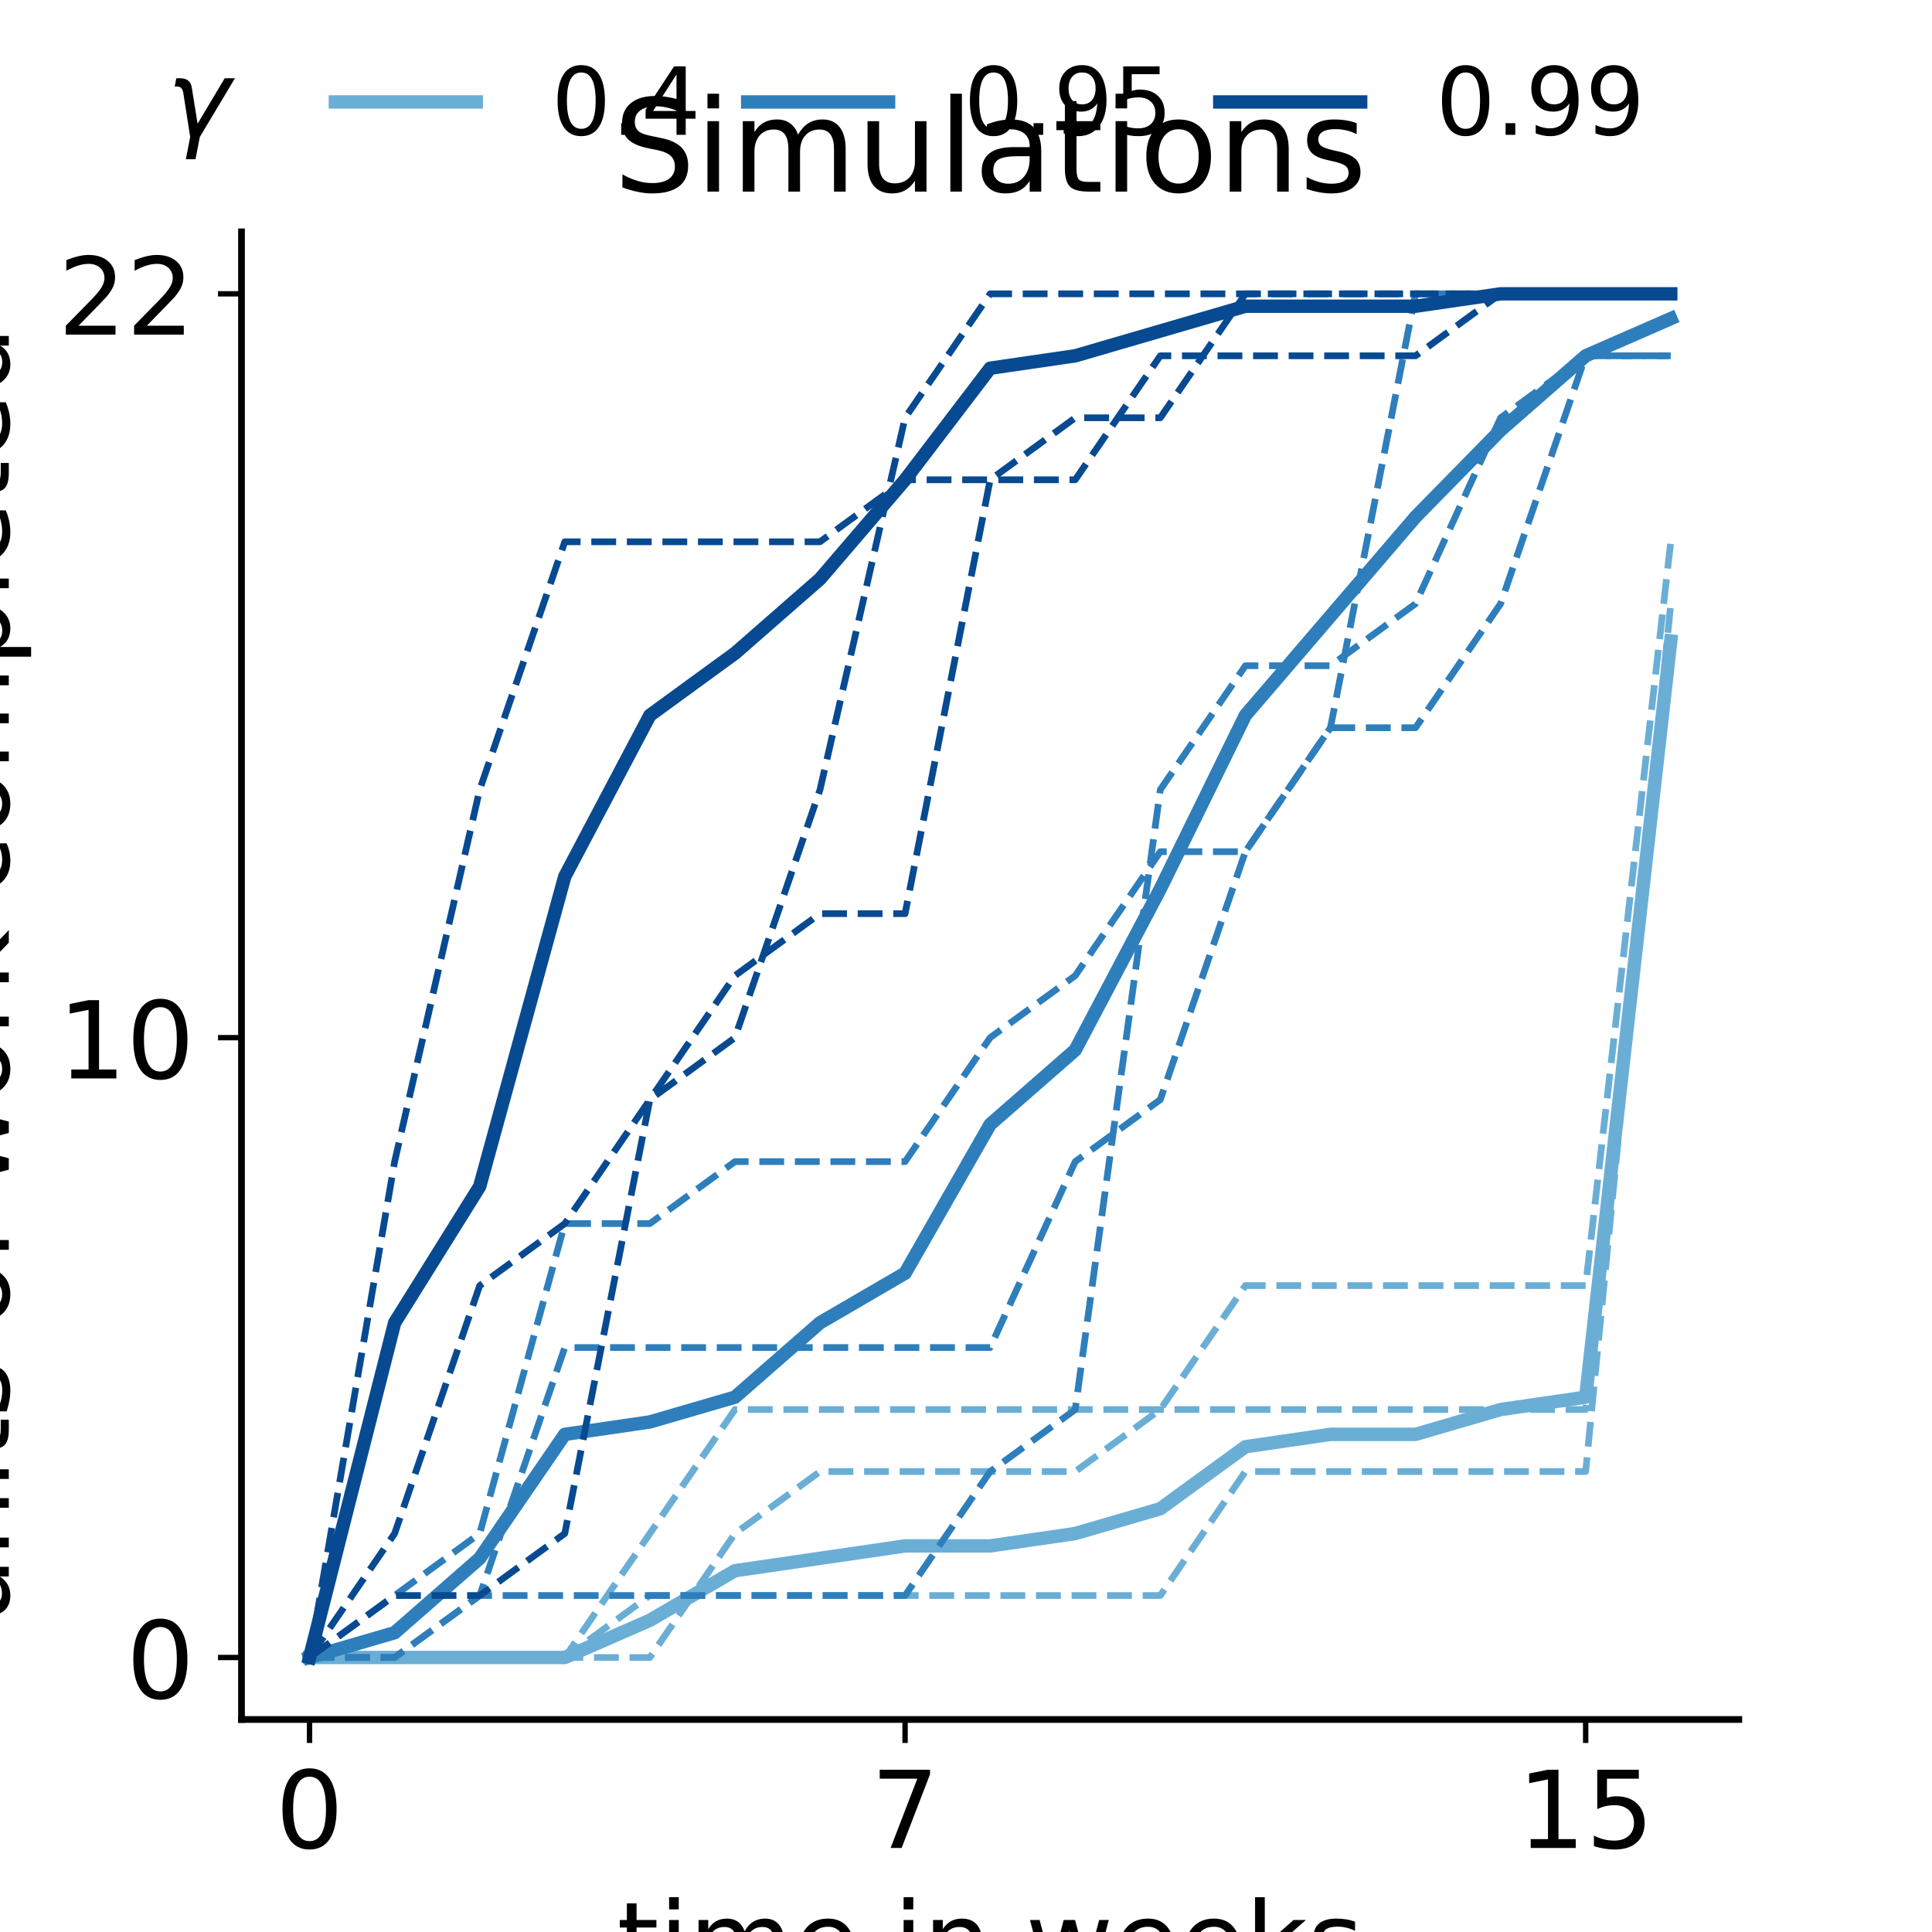
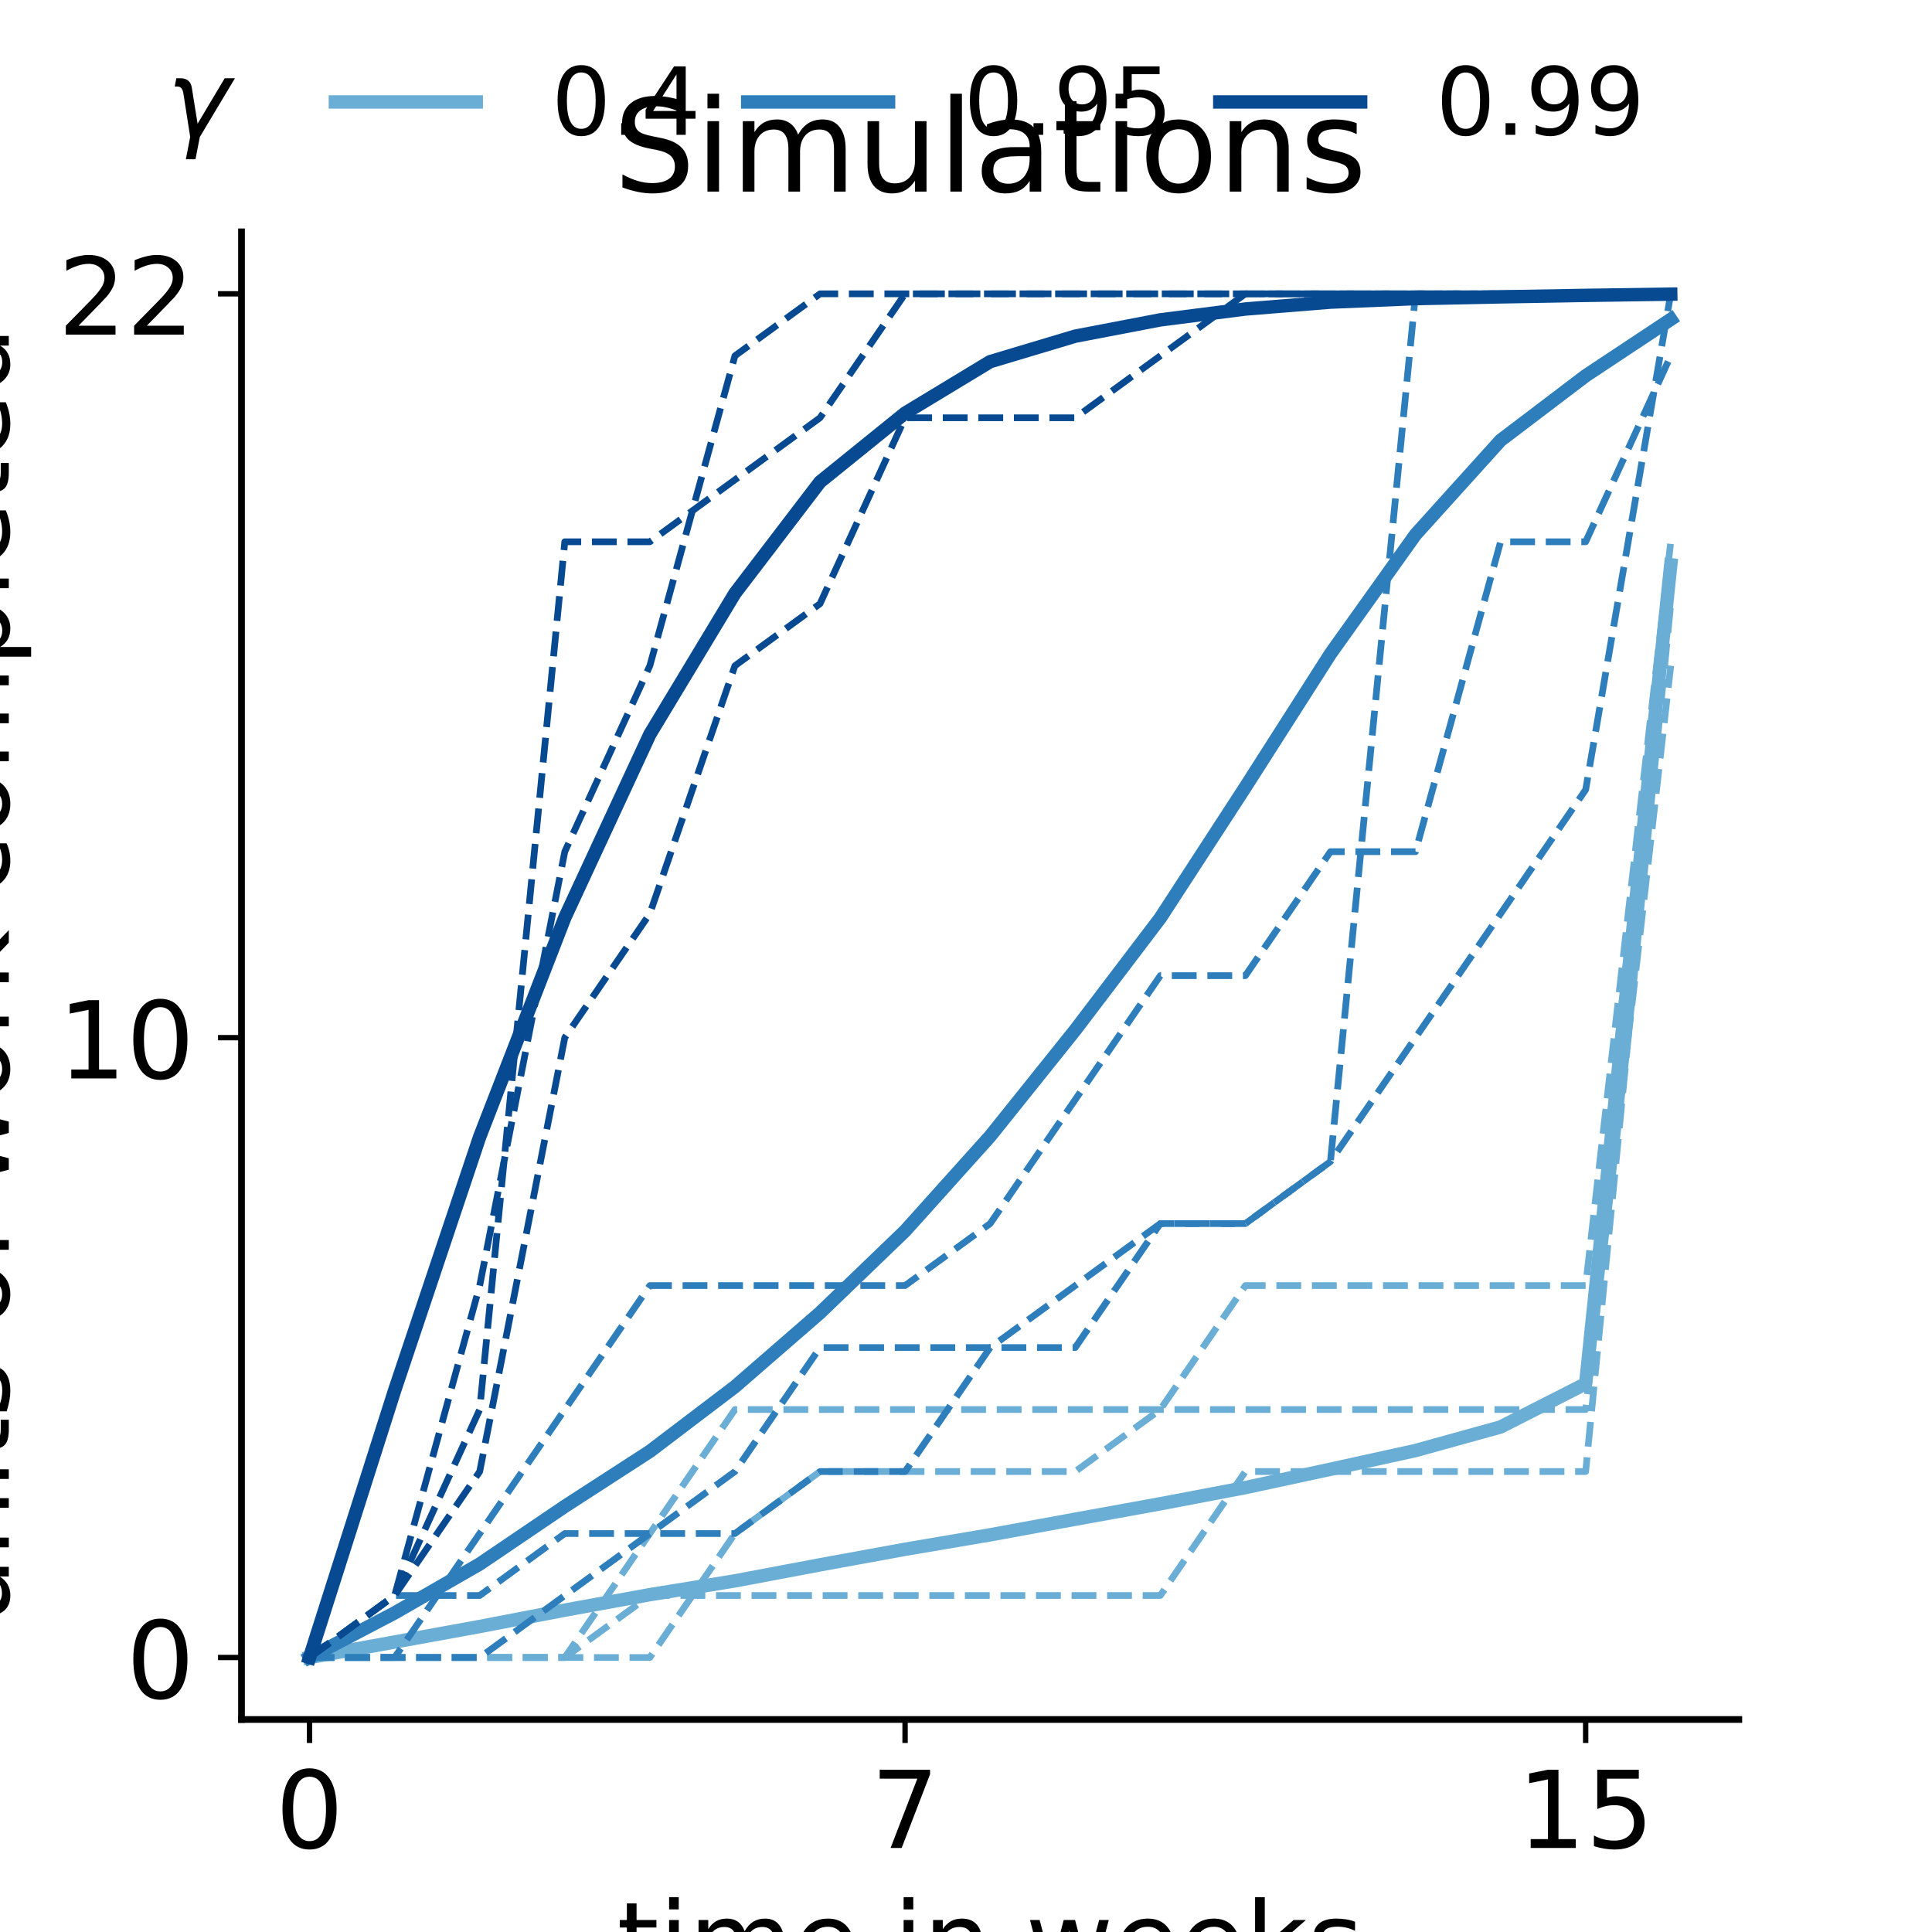
<svg xmlns="http://www.w3.org/2000/svg" xmlns:xlink="http://www.w3.org/1999/xlink" width="288pt" height="288pt" viewBox="0 0 288 288" version="1.1">
  <defs>
    <style type="text/css">*{stroke-linejoin: round; stroke-linecap: butt}</style>
  </defs>
  <g id="figure_1">
    <g id="patch_1">
      <path d="M 0 288  L 288 288  L 288 0  L 0 0  z " style="fill: #ffffff" />
    </g>
    <g id="axes_1">
      <g id="patch_2">
        <path d="M 36 256.32  L 259.2 256.32  L 259.2 34.56  L 36 34.56  z " style="fill: #ffffff" />
      </g>
      <g id="matplotlib.axis_1">
        <g id="xtick_1">
          <g id="line2d_1">
            <defs>
-               <path id="m186bf843d6" d="M 0 0  L 0 3.5  " style="stroke: #000000; stroke-width: 0.8" />
-             </defs>
-             <g>
-               <use xlink:href="#m186bf843d6" x="46.145" y="256.32" style="stroke: #000000; stroke-width: 0.8" />
+               <path id="m321ecf2809" d="M 0 0  L 0 3.5  " style="stroke: #000000; stroke-width: 0.8" />
+             </defs>
+             <g>
+               <use xlink:href="#m321ecf2809" x="46.145" y="256.32" style="stroke: #000000; stroke-width: 0.8" />
            </g>
          </g>
          <g id="text_1">
            <g transform="translate(41.05546 275.4775) scale(0.16 -0.16)">
              <defs>
                <path id="DejaVuSans-30" d="M 2034 4250  Q 1547 4250 1301 3770  Q 1056 3291 1056 2328  Q 1056 1369 1301 889  Q 1547 409 2034 409  Q 2525 409 2770 889  Q 3016 1369 3016 2328  Q 3016 3291 2770 3770  Q 2525 4250 2034 4250  z M 2034 4750  Q 2819 4750 3233 4129  Q 3647 3509 3647 2328  Q 3647 1150 3233 529  Q 2819 -91 2034 -91  Q 1250 -91 836 529  Q 422 1150 422 2328  Q 422 3509 836 4129  Q 1250 4750 2034 4750  z " transform="scale(0.015625)" />
              </defs>
              <use xlink:href="#DejaVuSans-30" />
            </g>
          </g>
        </g>
        <g id="xtick_2">
          <g id="line2d_2">
            <g>
-               <use xlink:href="#m186bf843d6" x="134.918" y="256.32" style="stroke: #000000; stroke-width: 0.8" />
+               <use xlink:href="#m321ecf2809" x="134.918" y="256.32" style="stroke: #000000; stroke-width: 0.8" />
            </g>
          </g>
          <g id="text_2">
            <g transform="translate(129.8282 275.4775) scale(0.16 -0.16)">
              <defs>
                <path id="DejaVuSans-37" d="M 525 4666  L 3525 4666  L 3525 4397  L 1831 0  L 1172 0  L 2766 4134  L 525 4134  L 525 4666  z " transform="scale(0.015625)" />
              </defs>
              <use xlink:href="#DejaVuSans-37" />
            </g>
          </g>
        </g>
        <g id="xtick_3">
          <g id="line2d_3">
            <g>
-               <use xlink:href="#m186bf843d6" x="236.373" y="256.32" style="stroke: #000000; stroke-width: 0.8" />
+               <use xlink:href="#m321ecf2809" x="236.373" y="256.32" style="stroke: #000000; stroke-width: 0.8" />
            </g>
          </g>
          <g id="text_3">
            <g transform="translate(226.1927 275.4775) scale(0.16 -0.16)">
              <defs>
                <path id="DejaVuSans-31" d="M 794 531  L 1825 531  L 1825 4091  L 703 3866  L 703 4441  L 1819 4666  L 2450 4666  L 2450 531  L 3481 531  L 3481 0  L 794 0  L 794 531  z " transform="scale(0.015625)" />
                <path id="DejaVuSans-35" d="M 691 4666  L 3169 4666  L 3169 4134  L 1269 4134  L 1269 2991  Q 1406 3038 1543 3061  Q 1681 3084 1819 3084  Q 2600 3084 3056 2656  Q 3513 2228 3513 1497  Q 3513 744 3044 326  Q 2575 -91 1722 -91  Q 1428 -91 1123 -41  Q 819 9 494 109  L 494 744  Q 775 591 1075 516  Q 1375 441 1709 441  Q 2250 441 2565 725  Q 2881 1009 2881 1497  Q 2881 1984 2565 2268  Q 2250 2553 1709 2553  Q 1456 2553 1204 2497  Q 953 2441 691 2322  L 691 4666  z " transform="scale(0.015625)" />
              </defs>
              <use xlink:href="#DejaVuSans-31" />
              <use xlink:href="#DejaVuSans-35" transform="translate(63.62305 0)" />
            </g>
          </g>
        </g>
        <g id="text_4">
          <g transform="translate(91.96125 294.9625) scale(0.16 -0.16)">
            <defs>
              <path id="DejaVuSans-74" d="M 1172 4494  L 1172 3500  L 2356 3500  L 2356 3053  L 1172 3053  L 1172 1153  Q 1172 725 1289 603  Q 1406 481 1766 481  L 2356 481  L 2356 0  L 1766 0  Q 1100 0 847 248  Q 594 497 594 1153  L 594 3053  L 172 3053  L 172 3500  L 594 3500  L 594 4494  L 1172 4494  z " transform="scale(0.015625)" />
              <path id="DejaVuSans-69" d="M 603 3500  L 1178 3500  L 1178 0  L 603 0  L 603 3500  z M 603 4863  L 1178 4863  L 1178 4134  L 603 4134  L 603 4863  z " transform="scale(0.015625)" />
              <path id="DejaVuSans-6d" d="M 3328 2828  Q 3544 3216 3844 3400  Q 4144 3584 4550 3584  Q 5097 3584 5394 3201  Q 5691 2819 5691 2113  L 5691 0  L 5113 0  L 5113 2094  Q 5113 2597 4934 2840  Q 4756 3084 4391 3084  Q 3944 3084 3684 2787  Q 3425 2491 3425 1978  L 3425 0  L 2847 0  L 2847 2094  Q 2847 2600 2669 2842  Q 2491 3084 2119 3084  Q 1678 3084 1418 2786  Q 1159 2488 1159 1978  L 1159 0  L 581 0  L 581 3500  L 1159 3500  L 1159 2956  Q 1356 3278 1631 3431  Q 1906 3584 2284 3584  Q 2666 3584 2933 3390  Q 3200 3197 3328 2828  z " transform="scale(0.015625)" />
              <path id="DejaVuSans-65" d="M 3597 1894  L 3597 1613  L 953 1613  Q 991 1019 1311 708  Q 1631 397 2203 397  Q 2534 397 2845 478  Q 3156 559 3463 722  L 3463 178  Q 3153 47 2828 -22  Q 2503 -91 2169 -91  Q 1331 -91 842 396  Q 353 884 353 1716  Q 353 2575 817 3079  Q 1281 3584 2069 3584  Q 2775 3584 3186 3129  Q 3597 2675 3597 1894  z M 3022 2063  Q 3016 2534 2758 2815  Q 2500 3097 2075 3097  Q 1594 3097 1305 2825  Q 1016 2553 972 2059  L 3022 2063  z " transform="scale(0.015625)" />
              <path id="DejaVuSans-20" transform="scale(0.015625)" />
              <path id="DejaVuSans-6e" d="M 3513 2113  L 3513 0  L 2938 0  L 2938 2094  Q 2938 2591 2744 2837  Q 2550 3084 2163 3084  Q 1697 3084 1428 2787  Q 1159 2491 1159 1978  L 1159 0  L 581 0  L 581 3500  L 1159 3500  L 1159 2956  Q 1366 3272 1645 3428  Q 1925 3584 2291 3584  Q 2894 3584 3203 3211  Q 3513 2838 3513 2113  z " transform="scale(0.015625)" />
              <path id="DejaVuSans-77" d="M 269 3500  L 844 3500  L 1563 769  L 2278 3500  L 2956 3500  L 3675 769  L 4391 3500  L 4966 3500  L 4050 0  L 3372 0  L 2619 2869  L 1863 0  L 1184 0  L 269 3500  z " transform="scale(0.015625)" />
              <path id="DejaVuSans-6b" d="M 581 4863  L 1159 4863  L 1159 1991  L 2875 3500  L 3609 3500  L 1753 1863  L 3688 0  L 2938 0  L 1159 1709  L 1159 0  L 581 0  L 581 4863  z " transform="scale(0.015625)" />
              <path id="DejaVuSans-73" d="M 2834 3397  L 2834 2853  Q 2591 2978 2328 3040  Q 2066 3103 1784 3103  Q 1356 3103 1142 2972  Q 928 2841 928 2578  Q 928 2378 1081 2264  Q 1234 2150 1697 2047  L 1894 2003  Q 2506 1872 2764 1633  Q 3022 1394 3022 966  Q 3022 478 2636 193  Q 2250 -91 1575 -91  Q 1294 -91 989 -36  Q 684 19 347 128  L 347 722  Q 666 556 975 473  Q 1284 391 1588 391  Q 1994 391 2212 530  Q 2431 669 2431 922  Q 2431 1156 2273 1281  Q 2116 1406 1581 1522  L 1381 1569  Q 847 1681 609 1914  Q 372 2147 372 2553  Q 372 3047 722 3315  Q 1072 3584 1716 3584  Q 2034 3584 2315 3537  Q 2597 3491 2834 3397  z " transform="scale(0.015625)" />
            </defs>
            <use xlink:href="#DejaVuSans-74" />
            <use xlink:href="#DejaVuSans-69" transform="translate(39.20898 0)" />
            <use xlink:href="#DejaVuSans-6d" transform="translate(66.99219 0)" />
            <use xlink:href="#DejaVuSans-65" transform="translate(164.4043 0)" />
            <use xlink:href="#DejaVuSans-20" transform="translate(225.9277 0)" />
            <use xlink:href="#DejaVuSans-69" transform="translate(257.7148 0)" />
            <use xlink:href="#DejaVuSans-6e" transform="translate(285.498 0)" />
            <use xlink:href="#DejaVuSans-20" transform="translate(348.877 0)" />
            <use xlink:href="#DejaVuSans-77" transform="translate(380.6641 0)" />
            <use xlink:href="#DejaVuSans-65" transform="translate(462.4512 0)" />
            <use xlink:href="#DejaVuSans-65" transform="translate(523.9746 0)" />
            <use xlink:href="#DejaVuSans-6b" transform="translate(585.498 0)" />
            <use xlink:href="#DejaVuSans-73" transform="translate(643.4082 0)" />
          </g>
        </g>
      </g>
      <g id="matplotlib.axis_2">
        <g id="ytick_1">
          <g id="line2d_4">
            <defs>
-               <path id="m72f1790e75" d="M 0 0  L -3.5 0  " style="stroke: #000000; stroke-width: 0.8" />
-             </defs>
-             <g>
-               <use xlink:href="#m72f1790e75" x="36" y="247.08" style="stroke: #000000; stroke-width: 0.8" />
+               <path id="m3538dc2537" d="M 0 0  L -3.5 0  " style="stroke: #000000; stroke-width: 0.8" />
+             </defs>
+             <g>
+               <use xlink:href="#m3538dc2537" x="36" y="247.08" style="stroke: #000000; stroke-width: 0.8" />
            </g>
          </g>
          <g id="text_5">
            <g transform="translate(18.82 253.1587) scale(0.16 -0.16)">
              <use xlink:href="#DejaVuSans-30" />
            </g>
          </g>
        </g>
        <g id="ytick_2">
          <g id="line2d_5">
            <g>
-               <use xlink:href="#m72f1790e75" x="36" y="154.68" style="stroke: #000000; stroke-width: 0.8" />
+               <use xlink:href="#m3538dc2537" x="36" y="154.68" style="stroke: #000000; stroke-width: 0.8" />
            </g>
          </g>
          <g id="text_6">
            <g transform="translate(8.64 160.7587) scale(0.16 -0.16)">
              <use xlink:href="#DejaVuSans-31" />
              <use xlink:href="#DejaVuSans-30" transform="translate(63.62305 0)" />
            </g>
          </g>
        </g>
        <g id="ytick_3">
          <g id="line2d_6">
            <g>
-               <use xlink:href="#m72f1790e75" x="36" y="43.8" style="stroke: #000000; stroke-width: 0.8" />
+               <use xlink:href="#m3538dc2537" x="36" y="43.8" style="stroke: #000000; stroke-width: 0.8" />
            </g>
          </g>
          <g id="text_7">
            <g transform="translate(8.64 49.87875) scale(0.16 -0.16)">
              <defs>
                <path id="DejaVuSans-32" d="M 1228 531  L 3431 531  L 3431 0  L 469 0  L 469 531  Q 828 903 1448 1529  Q 2069 2156 2228 2338  Q 2531 2678 2651 2914  Q 2772 3150 2772 3378  Q 2772 3750 2511 3984  Q 2250 4219 1831 4219  Q 1534 4219 1204 4116  Q 875 4013 500 3803  L 500 4441  Q 881 4594 1212 4672  Q 1544 4750 1819 4750  Q 2544 4750 2975 4387  Q 3406 4025 3406 3419  Q 3406 3131 3298 2873  Q 3191 2616 2906 2266  Q 2828 2175 2409 1742  Q 1991 1309 1228 531  z " transform="scale(0.015625)" />
              </defs>
              <use xlink:href="#DejaVuSans-32" />
              <use xlink:href="#DejaVuSans-32" transform="translate(63.62305 0)" />
            </g>
          </g>
        </g>
        <g id="text_8">
          <g transform="translate(1.3125 242.2512) rotate(-90) scale(0.16 -0.16)">
            <defs>
              <path id="DejaVuSans-75" d="M 544 1381  L 544 3500  L 1119 3500  L 1119 1403  Q 1119 906 1312 657  Q 1506 409 1894 409  Q 2359 409 2629 706  Q 2900 1003 2900 1516  L 2900 3500  L 3475 3500  L 3475 0  L 2900 0  L 2900 538  Q 2691 219 2414 64  Q 2138 -91 1772 -91  Q 1169 -91 856 284  Q 544 659 544 1381  z M 1991 3584  L 1991 3584  z " transform="scale(0.015625)" />
              <path id="DejaVuSans-6f" d="M 1959 3097  Q 1497 3097 1228 2736  Q 959 2375 959 1747  Q 959 1119 1226 758  Q 1494 397 1959 397  Q 2419 397 2687 759  Q 2956 1122 2956 1747  Q 2956 2369 2687 2733  Q 2419 3097 1959 3097  z M 1959 3584  Q 2709 3584 3137 3096  Q 3566 2609 3566 1747  Q 3566 888 3137 398  Q 2709 -91 1959 -91  Q 1206 -91 779 398  Q 353 888 353 1747  Q 353 2609 779 3096  Q 1206 3584 1959 3584  z " transform="scale(0.015625)" />
              <path id="DejaVuSans-66" d="M 2375 4863  L 2375 4384  L 1825 4384  Q 1516 4384 1395 4259  Q 1275 4134 1275 3809  L 1275 3500  L 2222 3500  L 2222 3053  L 1275 3053  L 1275 0  L 697 0  L 697 3053  L 147 3053  L 147 3500  L 697 3500  L 697 3744  Q 697 4328 969 4595  Q 1241 4863 1831 4863  L 2375 4863  z " transform="scale(0.015625)" />
              <path id="DejaVuSans-72" d="M 2631 2963  Q 2534 3019 2420 3045  Q 2306 3072 2169 3072  Q 1681 3072 1420 2755  Q 1159 2438 1159 1844  L 1159 0  L 581 0  L 581 3500  L 1159 3500  L 1159 2956  Q 1341 3275 1631 3429  Q 1922 3584 2338 3584  Q 2397 3584 2469 3576  Q 2541 3569 2628 3553  L 2631 2963  z " transform="scale(0.015625)" />
              <path id="DejaVuSans-63" d="M 3122 3366  L 3122 2828  Q 2878 2963 2633 3030  Q 2388 3097 2138 3097  Q 1578 3097 1268 2742  Q 959 2388 959 1747  Q 959 1106 1268 751  Q 1578 397 2138 397  Q 2388 397 2633 464  Q 2878 531 3122 666  L 3122 134  Q 2881 22 2623 -34  Q 2366 -91 2075 -91  Q 1284 -91 818 406  Q 353 903 353 1747  Q 353 2603 823 3093  Q 1294 3584 2113 3584  Q 2378 3584 2631 3529  Q 2884 3475 3122 3366  z " transform="scale(0.015625)" />
              <path id="DejaVuSans-70" d="M 1159 525  L 1159 -1331  L 581 -1331  L 581 3500  L 1159 3500  L 1159 2969  Q 1341 3281 1617 3432  Q 1894 3584 2278 3584  Q 2916 3584 3314 3078  Q 3713 2572 3713 1747  Q 3713 922 3314 415  Q 2916 -91 2278 -91  Q 1894 -91 1617 61  Q 1341 213 1159 525  z M 3116 1747  Q 3116 2381 2855 2742  Q 2594 3103 2138 3103  Q 1681 3103 1420 2742  Q 1159 2381 1159 1747  Q 1159 1113 1420 752  Q 1681 391 2138 391  Q 2594 391 2855 752  Q 3116 1113 3116 1747  z " transform="scale(0.015625)" />
              <path id="DejaVuSans-6c" d="M 603 4863  L 1178 4863  L 1178 0  L 603 0  L 603 4863  z " transform="scale(0.015625)" />
              <path id="DejaVuSans-64" d="M 2906 2969  L 2906 4863  L 3481 4863  L 3481 0  L 2906 0  L 2906 525  Q 2725 213 2448 61  Q 2172 -91 1784 -91  Q 1150 -91 751 415  Q 353 922 353 1747  Q 353 2572 751 3078  Q 1150 3584 1784 3584  Q 2172 3584 2448 3432  Q 2725 3281 2906 2969  z M 947 1747  Q 947 1113 1208 752  Q 1469 391 1925 391  Q 2381 391 2643 752  Q 2906 1113 2906 1747  Q 2906 2381 2643 2742  Q 2381 3103 1925 3103  Q 1469 3103 1208 2742  Q 947 2381 947 1747  z " transform="scale(0.015625)" />
            </defs>
            <use xlink:href="#DejaVuSans-75" />
            <use xlink:href="#DejaVuSans-6e" transform="translate(63.37891 0)" />
            <use xlink:href="#DejaVuSans-69" transform="translate(126.7578 0)" />
            <use xlink:href="#DejaVuSans-74" transform="translate(154.541 0)" />
            <use xlink:href="#DejaVuSans-73" transform="translate(193.75 0)" />
            <use xlink:href="#DejaVuSans-20" transform="translate(245.8496 0)" />
            <use xlink:href="#DejaVuSans-6f" transform="translate(277.6367 0)" />
            <use xlink:href="#DejaVuSans-66" transform="translate(338.8184 0)" />
            <use xlink:href="#DejaVuSans-20" transform="translate(374.0234 0)" />
            <use xlink:href="#DejaVuSans-77" transform="translate(405.8105 0)" />
            <use xlink:href="#DejaVuSans-6f" transform="translate(487.5977 0)" />
            <use xlink:href="#DejaVuSans-72" transform="translate(548.7793 0)" />
            <use xlink:href="#DejaVuSans-6b" transform="translate(589.8926 0)" />
            <use xlink:href="#DejaVuSans-20" transform="translate(647.8027 0)" />
            <use xlink:href="#DejaVuSans-63" transform="translate(679.5898 0)" />
            <use xlink:href="#DejaVuSans-6f" transform="translate(734.5703 0)" />
            <use xlink:href="#DejaVuSans-6d" transform="translate(795.752 0)" />
            <use xlink:href="#DejaVuSans-70" transform="translate(893.1641 0)" />
            <use xlink:href="#DejaVuSans-6c" transform="translate(956.6406 0)" />
            <use xlink:href="#DejaVuSans-65" transform="translate(984.4238 0)" />
            <use xlink:href="#DejaVuSans-74" transform="translate(1045.947 0)" />
            <use xlink:href="#DejaVuSans-65" transform="translate(1085.156 0)" />
            <use xlink:href="#DejaVuSans-64" transform="translate(1146.68 0)" />
          </g>
        </g>
      </g>
      <g id="line2d_7">
-         <path d="M 46.145 247.08  L 58.827 247.08  L 71.509 247.08  L 84.191 247.08  L 96.873 241.536  L 109.555 234.144  L 122.236 232.296  L 134.918 230.448  L 147.6 230.448  L 160.282 228.6  L 172.964 224.904  L 185.645 215.664  L 198.327 213.816  L 211.009 213.816  L 223.691 210.12  L 236.373 208.272  L 249.055 95.544  " clip-path="url(#p0ea86697b7)" style="fill: none; stroke: #6aaed6; stroke-width: 2; stroke-linecap: square" />
+         <path d="M 46.145 247.08  L 58.827 244.77  L 71.509 242.46  L 84.191 240.021  L 96.873 237.711  L 109.555 235.659  L 122.236 233.266  L 134.918 230.947  L 147.6 228.794  L 160.282 226.466  L 172.964 224.165  L 185.645 221.753  L 198.327 219.018  L 211.009 216.228  L 223.691 212.716  L 236.373 206.267  L 249.055 84.197  " clip-path="url(#p04c9e1d459)" style="fill: none; stroke: #6aaed6; stroke-width: 2; stroke-linecap: square" />
      </g>
      <g id="line2d_8">
-         <path d="M 46.145 247.08  L 58.827 247.08  L 71.509 247.08  L 84.191 247.08  L 96.873 247.08  L 109.555 228.6  L 122.236 219.36  L 134.918 219.36  L 147.6 219.36  L 160.282 219.36  L 172.964 210.12  L 185.645 191.64  L 198.327 191.64  L 211.009 191.64  L 223.691 191.64  L 236.373 191.64  L 249.055 80.76  " clip-path="url(#p0ea86697b7)" style="fill: none; stroke-dasharray: 3.7,1.6; stroke-dashoffset: 0; stroke: #6aaed6" />
+         <path d="M 46.145 247.08  L 58.827 247.08  L 71.509 247.08  L 84.191 247.08  L 96.873 247.08  L 109.555 228.6  L 122.236 219.36  L 134.918 219.36  L 147.6 219.36  L 160.282 219.36  L 172.964 210.12  L 185.645 191.64  L 198.327 191.64  L 211.009 191.64  L 223.691 191.64  L 236.373 191.64  L 249.055 80.76  " clip-path="url(#p04c9e1d459)" style="fill: none; stroke-dasharray: 3.7,1.6; stroke-dashoffset: 0; stroke: #6aaed6" />
      </g>
      <g id="line2d_9">
-         <path d="M 46.145 247.08  L 58.827 247.08  L 71.509 247.08  L 84.191 247.08  L 96.873 237.84  L 109.555 237.84  L 122.236 237.84  L 134.918 237.84  L 147.6 237.84  L 160.282 237.84  L 172.964 237.84  L 185.645 219.36  L 198.327 219.36  L 211.009 219.36  L 223.691 219.36  L 236.373 219.36  L 249.055 90  " clip-path="url(#p0ea86697b7)" style="fill: none; stroke-dasharray: 3.7,1.6; stroke-dashoffset: 0; stroke: #6aaed6" />
+         <path d="M 46.145 247.08  L 58.827 247.08  L 71.509 247.08  L 84.191 247.08  L 96.873 237.84  L 109.555 237.84  L 122.236 237.84  L 134.918 237.84  L 147.6 237.84  L 160.282 237.84  L 172.964 237.84  L 185.645 219.36  L 198.327 219.36  L 211.009 219.36  L 223.691 219.36  L 236.373 219.36  L 249.055 90  " clip-path="url(#p04c9e1d459)" style="fill: none; stroke-dasharray: 3.7,1.6; stroke-dashoffset: 0; stroke: #6aaed6" />
      </g>
      <g id="line2d_10">
-         <path d="M 46.145 247.08  L 58.827 247.08  L 71.509 247.08  L 84.191 247.08  L 96.873 228.6  L 109.555 210.12  L 122.236 210.12  L 134.918 210.12  L 147.6 210.12  L 160.282 210.12  L 172.964 210.12  L 185.645 210.12  L 198.327 210.12  L 211.009 210.12  L 223.691 210.12  L 236.373 210.12  L 249.055 99.24  " clip-path="url(#p0ea86697b7)" style="fill: none; stroke-dasharray: 3.7,1.6; stroke-dashoffset: 0; stroke: #6aaed6" />
+         <path d="M 46.145 247.08  L 58.827 247.08  L 71.509 247.08  L 84.191 247.08  L 96.873 228.6  L 109.555 210.12  L 122.236 210.12  L 134.918 210.12  L 147.6 210.12  L 160.282 210.12  L 172.964 210.12  L 185.645 210.12  L 198.327 210.12  L 211.009 210.12  L 223.691 210.12  L 236.373 210.12  L 249.055 99.24  " clip-path="url(#p04c9e1d459)" style="fill: none; stroke-dasharray: 3.7,1.6; stroke-dashoffset: 0; stroke: #6aaed6" />
      </g>
      <g id="line2d_11">
-         <path d="M 46.145 247.08  L 58.827 243.384  L 71.509 232.296  L 84.191 213.816  L 96.873 211.968  L 109.555 208.272  L 122.236 197.184  L 134.918 189.792  L 147.6 167.616  L 160.282 156.528  L 172.964 132.504  L 185.645 106.632  L 198.327 91.848  L 211.009 77.064  L 223.691 64.128  L 236.373 53.04  L 249.055 47.496  " clip-path="url(#p0ea86697b7)" style="fill: none; stroke: #2e7ebc; stroke-width: 2; stroke-linecap: square" />
+         <path d="M 46.145 247.08  L 58.827 240.436  L 71.509 233.146  L 84.191 224.553  L 96.873 216.348  L 109.555 206.71  L 122.236 195.696  L 134.918 183.49  L 147.6 169.372  L 160.282 153.543  L 172.964 136.847  L 185.645 117.332  L 198.327 97.466  L 211.009 79.688  L 223.691 65.643  L 236.373 56.015  L 249.055 47.607  " clip-path="url(#p04c9e1d459)" style="fill: none; stroke: #2e7ebc; stroke-width: 2; stroke-linecap: square" />
      </g>
      <g id="line2d_12">
-         <path d="M 46.145 247.08  L 58.827 237.84  L 71.509 228.6  L 84.191 182.4  L 96.873 182.4  L 109.555 173.16  L 122.236 173.16  L 134.918 173.16  L 147.6 154.68  L 160.282 145.44  L 172.964 126.96  L 185.645 126.96  L 198.327 108.48  L 211.009 43.8  L 223.691 43.8  L 236.373 43.8  L 249.055 43.8  " clip-path="url(#p0ea86697b7)" style="fill: none; stroke-dasharray: 3.7,1.6; stroke-dashoffset: 0; stroke: #2e7ebc" />
+         <path d="M 46.145 247.08  L 58.827 247.08  L 71.509 247.08  L 84.191 237.84  L 96.873 228.6  L 109.555 219.36  L 122.236 200.88  L 134.918 200.88  L 147.6 200.88  L 160.282 191.64  L 172.964 182.4  L 185.645 182.4  L 198.327 173.16  L 211.009 43.8  L 223.691 43.8  L 236.373 43.8  L 249.055 43.8  " clip-path="url(#p04c9e1d459)" style="fill: none; stroke-dasharray: 3.7,1.6; stroke-dashoffset: 0; stroke: #2e7ebc" />
      </g>
      <g id="line2d_13">
-         <path d="M 46.145 247.08  L 58.827 247.08  L 71.509 237.84  L 84.191 237.84  L 96.873 237.84  L 109.555 237.84  L 122.236 237.84  L 134.918 237.84  L 147.6 219.36  L 160.282 210.12  L 172.964 117.72  L 185.645 99.24  L 198.327 99.24  L 211.009 90  L 223.691 62.28  L 236.373 53.04  L 249.055 53.04  " clip-path="url(#p0ea86697b7)" style="fill: none; stroke-dasharray: 3.7,1.6; stroke-dashoffset: 0; stroke: #2e7ebc" />
+         <path d="M 46.145 247.08  L 58.827 247.08  L 71.509 228.6  L 84.191 210.12  L 96.873 191.64  L 109.555 191.64  L 122.236 191.64  L 134.918 191.64  L 147.6 182.4  L 160.282 163.92  L 172.964 145.44  L 185.645 145.44  L 198.327 126.96  L 211.009 126.96  L 223.691 80.76  L 236.373 80.76  L 249.055 53.04  " clip-path="url(#p04c9e1d459)" style="fill: none; stroke-dasharray: 3.7,1.6; stroke-dashoffset: 0; stroke: #2e7ebc" />
      </g>
      <g id="line2d_14">
-         <path d="M 46.145 247.08  L 58.827 247.08  L 71.509 237.84  L 84.191 200.88  L 96.873 200.88  L 109.555 200.88  L 122.236 200.88  L 134.918 200.88  L 147.6 200.88  L 160.282 173.16  L 172.964 163.92  L 185.645 126.96  L 198.327 108.48  L 211.009 108.48  L 223.691 90  L 236.373 53.04  L 249.055 53.04  " clip-path="url(#p0ea86697b7)" style="fill: none; stroke-dasharray: 3.7,1.6; stroke-dashoffset: 0; stroke: #2e7ebc" />
+         <path d="M 46.145 247.08  L 58.827 237.84  L 71.509 237.84  L 84.191 228.6  L 96.873 228.6  L 109.555 228.6  L 122.236 219.36  L 134.918 219.36  L 147.6 200.88  L 160.282 200.88  L 172.964 182.4  L 185.645 182.4  L 198.327 173.16  L 211.009 154.68  L 223.691 136.2  L 236.373 117.72  L 249.055 43.8  " clip-path="url(#p04c9e1d459)" style="fill: none; stroke-dasharray: 3.7,1.6; stroke-dashoffset: 0; stroke: #2e7ebc" />
      </g>
      <g id="line2d_15">
-         <path d="M 46.145 247.08  L 58.827 197.184  L 71.509 176.856  L 84.191 130.656  L 96.873 106.632  L 109.555 97.392  L 122.236 86.304  L 134.918 71.52  L 147.6 54.888  L 160.282 53.04  L 172.964 49.344  L 185.645 45.648  L 198.327 45.648  L 211.009 45.648  L 223.691 43.8  L 236.373 43.8  L 249.055 43.8  " clip-path="url(#p0ea86697b7)" style="fill: none; stroke: #084a91; stroke-width: 2; stroke-linecap: square" />
+         <path d="M 46.145 247.08  L 58.827 207.265  L 71.509 169.455  L 84.191 136.801  L 96.873 109.469  L 109.555 88.448  L 122.236 71.843  L 134.918 61.587  L 147.6 53.909  L 160.282 50.111  L 172.964 47.681  L 185.645 46.064  L 198.327 45.038  L 211.009 44.511  L 223.691 44.253  L 236.373 44.031  L 249.055 43.846  " clip-path="url(#p04c9e1d459)" style="fill: none; stroke: #084a91; stroke-width: 2; stroke-linecap: square" />
      </g>
      <g id="line2d_16">
-         <path d="M 46.145 247.08  L 58.827 237.84  L 71.509 237.84  L 84.191 228.6  L 96.873 163.92  L 109.555 145.44  L 122.236 136.2  L 134.918 136.2  L 147.6 71.52  L 160.282 71.52  L 172.964 53.04  L 185.645 53.04  L 198.327 53.04  L 211.009 53.04  L 223.691 43.8  L 236.373 43.8  L 249.055 43.8  " clip-path="url(#p0ea86697b7)" style="fill: none; stroke-dasharray: 3.7,1.6; stroke-dashoffset: 0; stroke: #084a91" />
+         <path d="M 46.145 247.08  L 58.827 237.84  L 71.509 219.36  L 84.191 154.68  L 96.873 136.2  L 109.555 99.24  L 122.236 90  L 134.918 62.28  L 147.6 62.28  L 160.282 62.28  L 172.964 53.04  L 185.645 43.8  L 198.327 43.8  L 211.009 43.8  L 223.691 43.8  L 236.373 43.8  L 249.055 43.8  " clip-path="url(#p04c9e1d459)" style="fill: none; stroke-dasharray: 3.7,1.6; stroke-dashoffset: 0; stroke: #084a91" />
      </g>
      <g id="line2d_17">
-         <path d="M 46.145 247.08  L 58.827 228.6  L 71.509 191.64  L 84.191 182.4  L 96.873 163.92  L 109.555 154.68  L 122.236 117.72  L 134.918 62.28  L 147.6 43.8  L 160.282 43.8  L 172.964 43.8  L 185.645 43.8  L 198.327 43.8  L 211.009 43.8  L 223.691 43.8  L 236.373 43.8  L 249.055 43.8  " clip-path="url(#p0ea86697b7)" style="fill: none; stroke-dasharray: 3.7,1.6; stroke-dashoffset: 0; stroke: #084a91" />
+         <path d="M 46.145 247.08  L 58.827 237.84  L 71.509 210.12  L 84.191 80.76  L 96.873 80.76  L 109.555 71.52  L 122.236 62.28  L 134.918 43.8  L 147.6 43.8  L 160.282 43.8  L 172.964 43.8  L 185.645 43.8  L 198.327 43.8  L 211.009 43.8  L 223.691 43.8  L 236.373 43.8  L 249.055 43.8  " clip-path="url(#p04c9e1d459)" style="fill: none; stroke-dasharray: 3.7,1.6; stroke-dashoffset: 0; stroke: #084a91" />
      </g>
      <g id="line2d_18">
-         <path d="M 46.145 247.08  L 58.827 173.16  L 71.509 117.72  L 84.191 80.76  L 96.873 80.76  L 109.555 80.76  L 122.236 80.76  L 134.918 71.52  L 147.6 71.52  L 160.282 62.28  L 172.964 62.28  L 185.645 43.8  L 198.327 43.8  L 211.009 43.8  L 223.691 43.8  L 236.373 43.8  L 249.055 43.8  " clip-path="url(#p0ea86697b7)" style="fill: none; stroke-dasharray: 3.7,1.6; stroke-dashoffset: 0; stroke: #084a91" />
+         <path d="M 46.145 247.08  L 58.827 237.84  L 71.509 191.64  L 84.191 126.96  L 96.873 99.24  L 109.555 53.04  L 122.236 43.8  L 134.918 43.8  L 147.6 43.8  L 160.282 43.8  L 172.964 43.8  L 185.645 43.8  L 198.327 43.8  L 211.009 43.8  L 223.691 43.8  L 236.373 43.8  L 249.055 43.8  " clip-path="url(#p04c9e1d459)" style="fill: none; stroke-dasharray: 3.7,1.6; stroke-dashoffset: 0; stroke: #084a91" />
      </g>
      <g id="patch_3">
        <path d="M 36 256.32  L 36 34.56  " style="fill: none; stroke: #000000; stroke-linejoin: miter; stroke-linecap: square" />
      </g>
      <g id="patch_4">
        <path d="M 36 256.32  L 259.2 256.32  " style="fill: none; stroke: #000000; stroke-linejoin: miter; stroke-linecap: square" />
      </g>
      <g id="text_9">
        <g transform="translate(24.85909 20.4625) scale(0.16 -0.16)">
          <defs>
            <path id="DejaVuSans-Oblique-3b3" d="M 1491 2950  L 1838 788  L 3456 3500  L 4066 3500  L 1972 0  L 1713 -1331  L 1138 -1331  L 1397 0  L 988 2613  Q 925 3006 628 3006  L 475 3006  L 569 3500  L 788 3500  Q 1403 3500 1491 2950  z " transform="scale(0.015625)" />
          </defs>
          <use xlink:href="#DejaVuSans-Oblique-3b3" transform="translate(0 0.3125)" />
        </g>
      </g>
      <g id="text_10">
        <g transform="translate(91.464 28.56) scale(0.192 -0.192)">
          <defs>
            <path id="DejaVuSans-53" d="M 3425 4513  L 3425 3897  Q 3066 4069 2747 4153  Q 2428 4238 2131 4238  Q 1616 4238 1336 4038  Q 1056 3838 1056 3469  Q 1056 3159 1242 3001  Q 1428 2844 1947 2747  L 2328 2669  Q 3034 2534 3370 2195  Q 3706 1856 3706 1288  Q 3706 609 3251 259  Q 2797 -91 1919 -91  Q 1588 -91 1214 -16  Q 841 59 441 206  L 441 856  Q 825 641 1194 531  Q 1563 422 1919 422  Q 2459 422 2753 634  Q 3047 847 3047 1241  Q 3047 1584 2836 1778  Q 2625 1972 2144 2069  L 1759 2144  Q 1053 2284 737 2584  Q 422 2884 422 3419  Q 422 4038 858 4394  Q 1294 4750 2059 4750  Q 2388 4750 2728 4690  Q 3069 4631 3425 4513  z " transform="scale(0.015625)" />
            <path id="DejaVuSans-61" d="M 2194 1759  Q 1497 1759 1228 1600  Q 959 1441 959 1056  Q 959 750 1161 570  Q 1363 391 1709 391  Q 2188 391 2477 730  Q 2766 1069 2766 1631  L 2766 1759  L 2194 1759  z M 3341 1997  L 3341 0  L 2766 0  L 2766 531  Q 2569 213 2275 61  Q 1981 -91 1556 -91  Q 1019 -91 701 211  Q 384 513 384 1019  Q 384 1609 779 1909  Q 1175 2209 1959 2209  L 2766 2209  L 2766 2266  Q 2766 2663 2505 2880  Q 2244 3097 1772 3097  Q 1472 3097 1187 3025  Q 903 2953 641 2809  L 641 3341  Q 956 3463 1253 3523  Q 1550 3584 1831 3584  Q 2591 3584 2966 3190  Q 3341 2797 3341 1997  z " transform="scale(0.015625)" />
          </defs>
          <use xlink:href="#DejaVuSans-53" />
          <use xlink:href="#DejaVuSans-69" transform="translate(63.47656 0)" />
          <use xlink:href="#DejaVuSans-6d" transform="translate(91.25977 0)" />
          <use xlink:href="#DejaVuSans-75" transform="translate(188.6719 0)" />
          <use xlink:href="#DejaVuSans-6c" transform="translate(252.0508 0)" />
          <use xlink:href="#DejaVuSans-61" transform="translate(279.834 0)" />
          <use xlink:href="#DejaVuSans-74" transform="translate(341.1133 0)" />
          <use xlink:href="#DejaVuSans-69" transform="translate(380.3223 0)" />
          <use xlink:href="#DejaVuSans-6f" transform="translate(408.1055 0)" />
          <use xlink:href="#DejaVuSans-6e" transform="translate(469.2871 0)" />
          <use xlink:href="#DejaVuSans-73" transform="translate(532.666 0)" />
        </g>
      </g>
      <g id="legend_1">
        <g id="line2d_19">
          <path d="M 49.996 15.199  L 60.496 15.199  L 70.996 15.199  " style="fill: none; stroke: #6aaed6; stroke-width: 2; stroke-linecap: square" />
        </g>
        <g id="text_11">
          <g transform="translate(82.19594 20.09861) scale(0.14 -0.14)">
            <defs>
              <path id="DejaVuSans-2e" d="M 684 794  L 1344 794  L 1344 0  L 684 0  L 684 794  z " transform="scale(0.015625)" />
              <path id="DejaVuSans-34" d="M 2419 4116  L 825 1625  L 2419 1625  L 2419 4116  z M 2253 4666  L 3047 4666  L 3047 1625  L 3713 1625  L 3713 1100  L 3047 1100  L 3047 0  L 2419 0  L 2419 1100  L 313 1100  L 313 1709  L 2253 4666  z " transform="scale(0.015625)" />
            </defs>
            <use xlink:href="#DejaVuSans-30" />
            <use xlink:href="#DejaVuSans-2e" transform="translate(63.62305 0)" />
            <use xlink:href="#DejaVuSans-34" transform="translate(95.41016 0)" />
          </g>
        </g>
        <g id="line2d_20">
          <path d="M 111.46 15.199  L 121.96 15.199  L 132.46 15.199  " style="fill: none; stroke: #2e7ebc; stroke-width: 2; stroke-linecap: square" />
        </g>
        <g id="text_12">
          <g transform="translate(143.6603 20.09861) scale(0.14 -0.14)">
            <defs>
              <path id="DejaVuSans-39" d="M 703 97  L 703 672  Q 941 559 1184 500  Q 1428 441 1663 441  Q 2288 441 2617 861  Q 2947 1281 2994 2138  Q 2813 1869 2534 1725  Q 2256 1581 1919 1581  Q 1219 1581 811 2004  Q 403 2428 403 3163  Q 403 3881 828 4315  Q 1253 4750 1959 4750  Q 2769 4750 3195 4129  Q 3622 3509 3622 2328  Q 3622 1225 3098 567  Q 2575 -91 1691 -91  Q 1453 -91 1209 -44  Q 966 3 703 97  z M 1959 2075  Q 2384 2075 2632 2365  Q 2881 2656 2881 3163  Q 2881 3666 2632 3958  Q 2384 4250 1959 4250  Q 1534 4250 1286 3958  Q 1038 3666 1038 3163  Q 1038 2656 1286 2365  Q 1534 2075 1959 2075  z " transform="scale(0.015625)" />
            </defs>
            <use xlink:href="#DejaVuSans-30" />
            <use xlink:href="#DejaVuSans-2e" transform="translate(63.62305 0)" />
            <use xlink:href="#DejaVuSans-39" transform="translate(95.41016 0)" />
            <use xlink:href="#DejaVuSans-35" transform="translate(159.0332 0)" />
          </g>
        </g>
        <g id="line2d_21">
          <path d="M 181.832 15.199  L 192.332 15.199  L 202.832 15.199  " style="fill: none; stroke: #084a91; stroke-width: 2; stroke-linecap: square" />
        </g>
        <g id="text_13">
          <g transform="translate(214.0322 20.09861) scale(0.14 -0.14)">
            <use xlink:href="#DejaVuSans-30" />
            <use xlink:href="#DejaVuSans-2e" transform="translate(63.62305 0)" />
            <use xlink:href="#DejaVuSans-39" transform="translate(95.41016 0)" />
            <use xlink:href="#DejaVuSans-39" transform="translate(159.0332 0)" />
          </g>
        </g>
      </g>
    </g>
  </g>
  <defs>
-     <clipPath id="p0ea86697b7">
+     <clipPath id="p04c9e1d459">
      <rect x="36" y="34.56" width="223.2" height="221.76" />
    </clipPath>
  </defs>
</svg>
